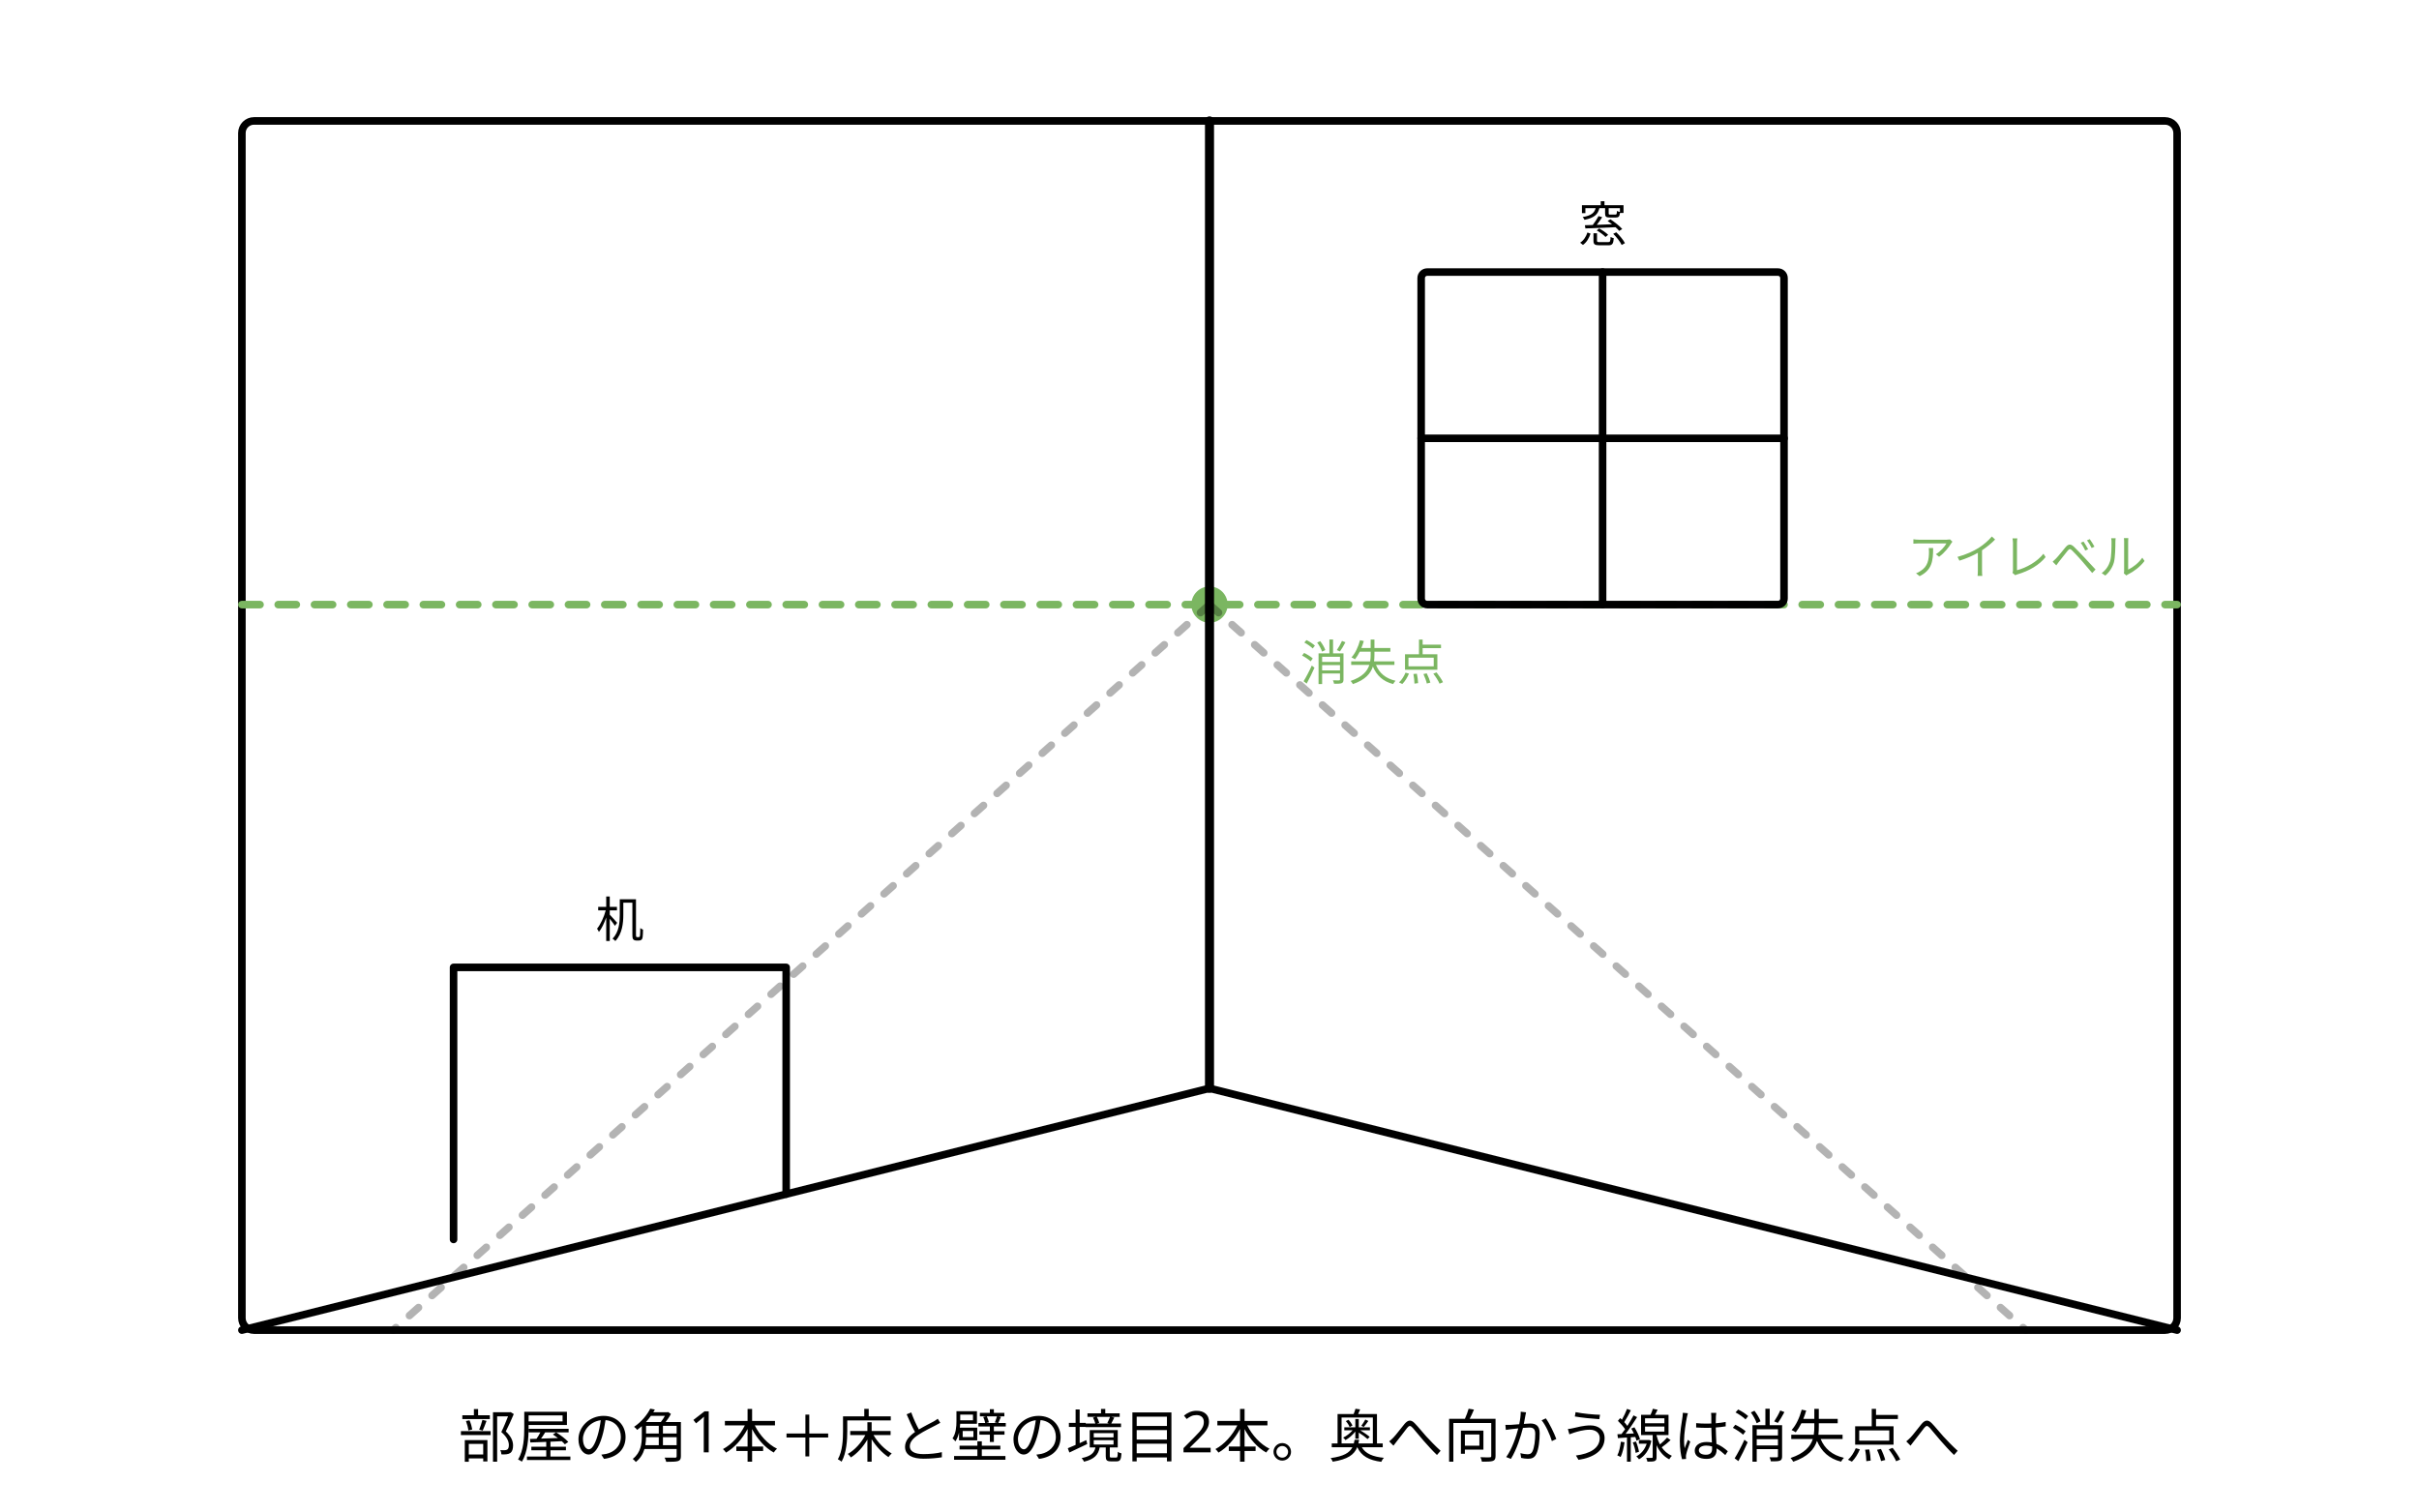
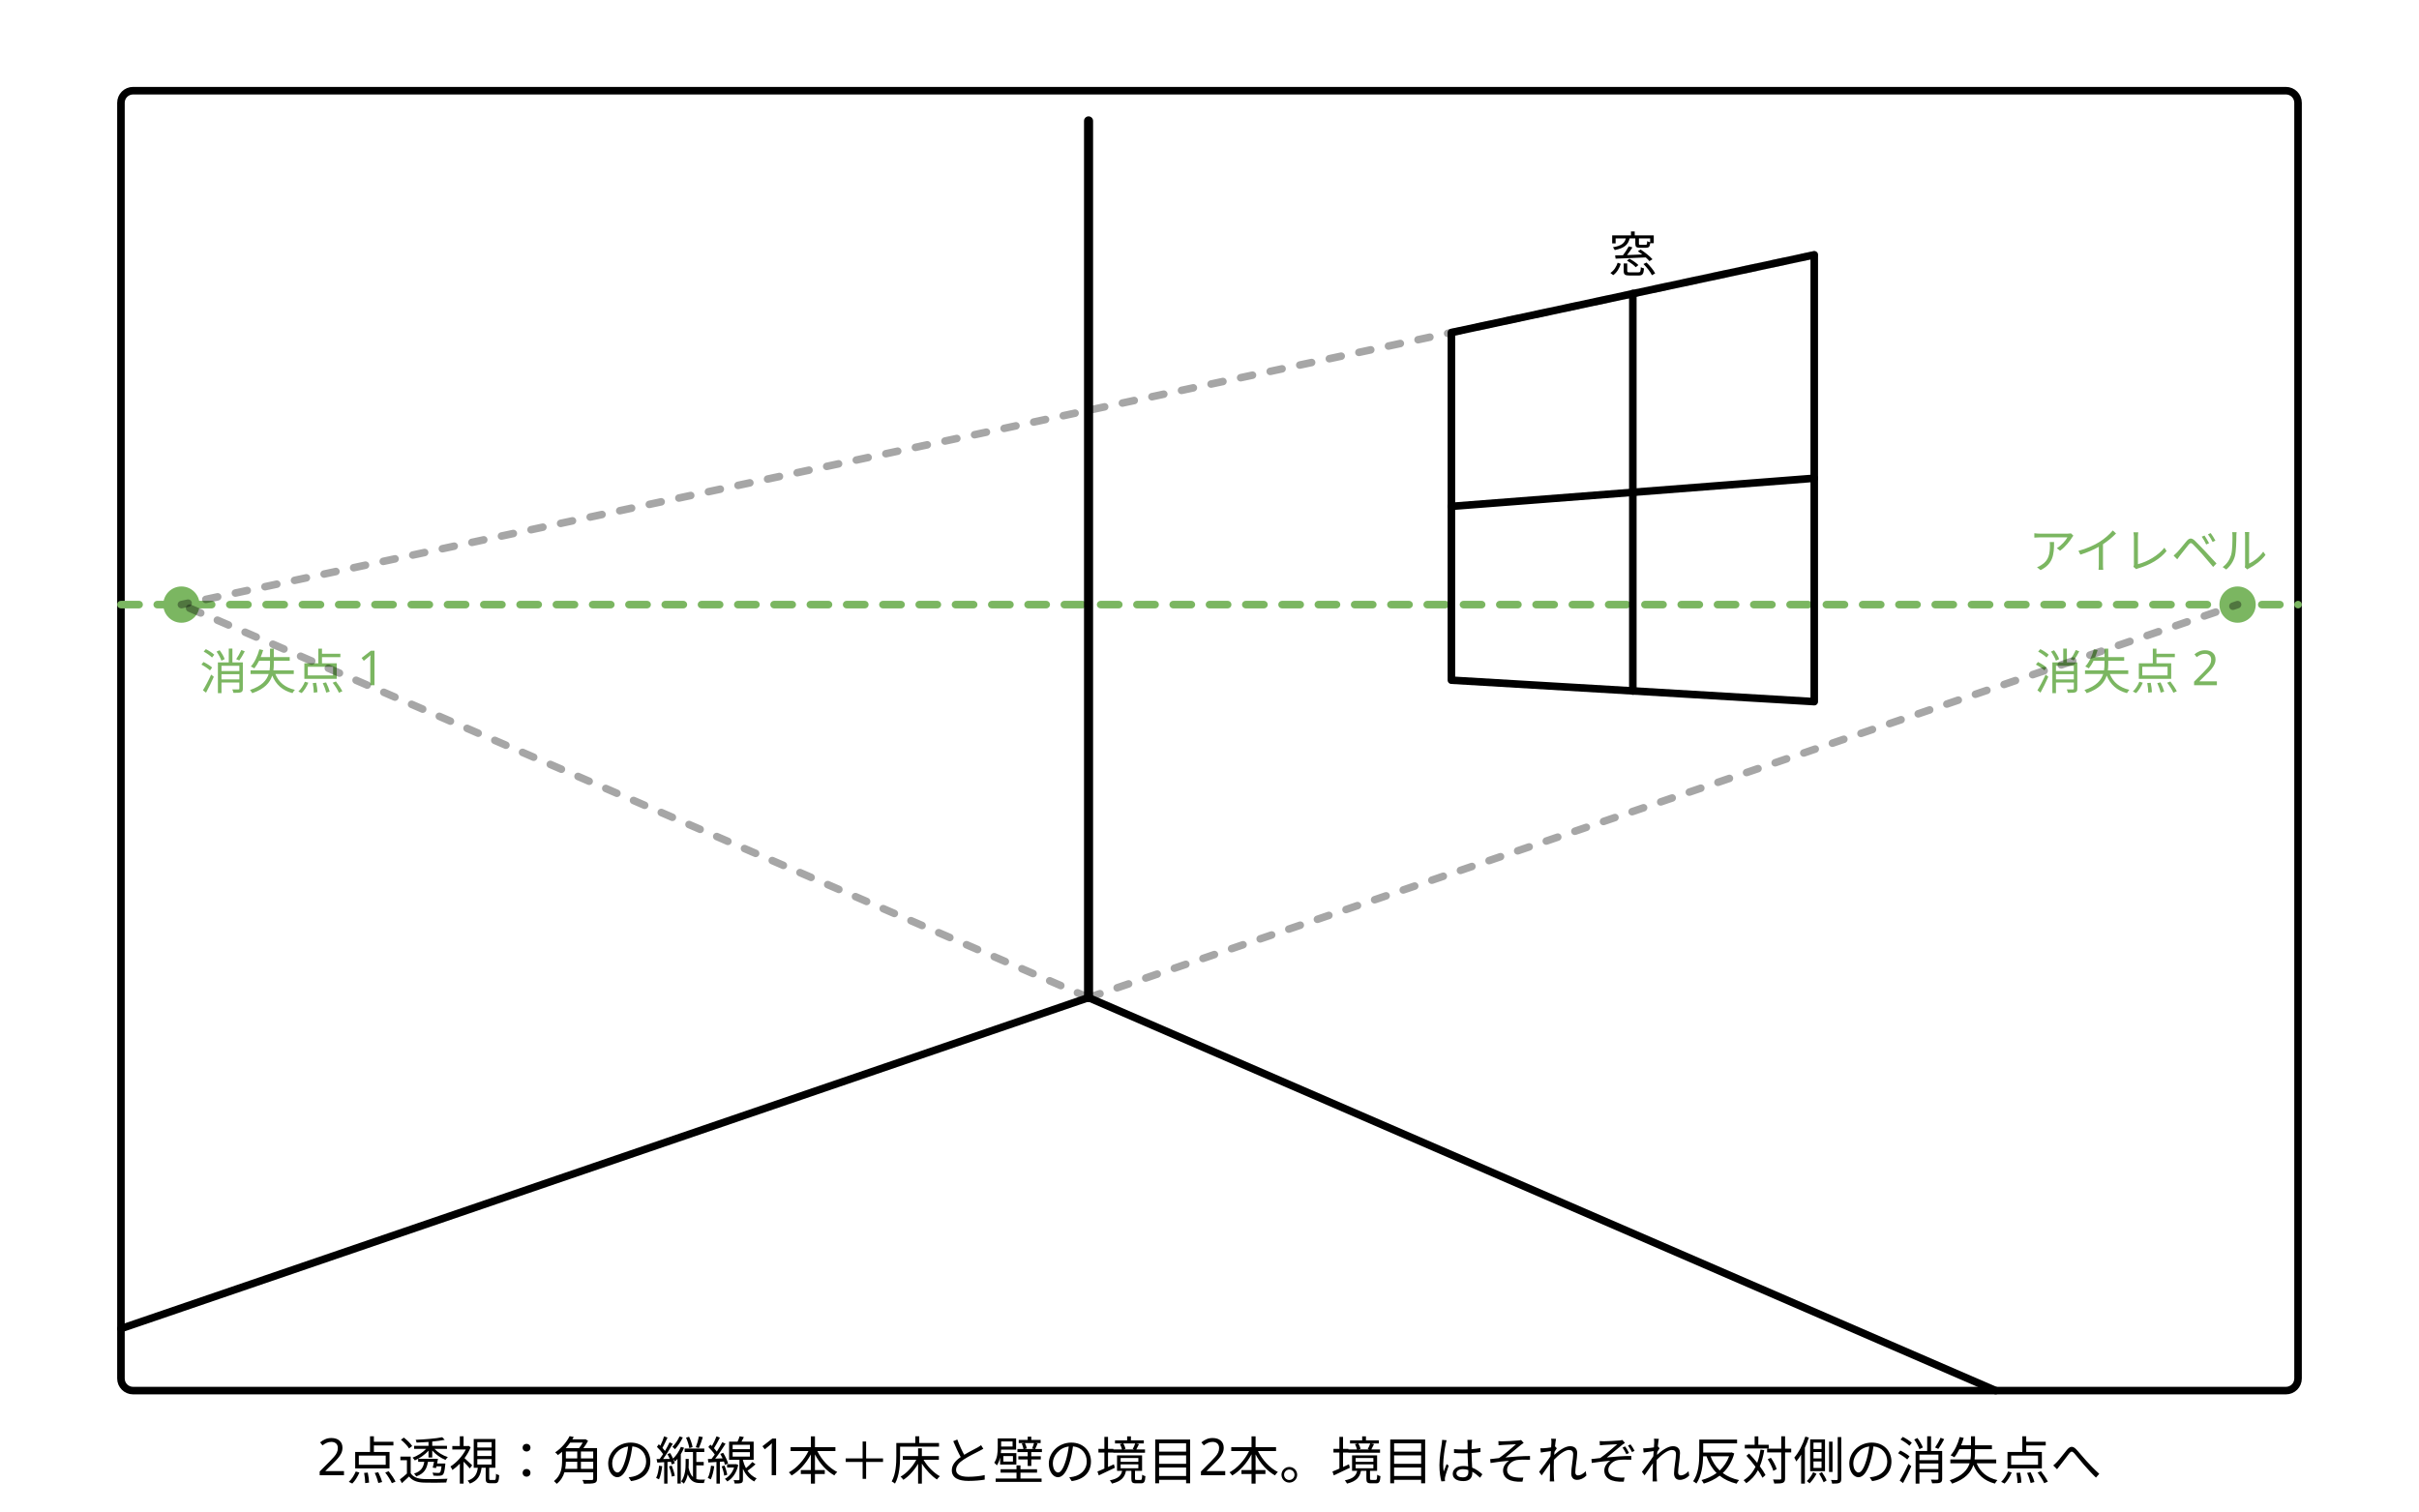
<svg xmlns="http://www.w3.org/2000/svg" viewBox="0 0 800 500" fill="none" stroke="currentColor" stroke-width="2.5" stroke-linecap="round" stroke-linejoin="round" font-family="Zen Kaku Gothic New, sans-serif">
-   <rect x="80" y="40" width="640" height="400" rx="4" stroke-width="2.5" />
-   <line x1="80" y1="200" x2="720" y2="200" stroke="#7BB661" stroke-dasharray="6 6" />
-   <text x="710" y="190" font-size="16" fill="#7BB661" stroke="none" text-anchor="end">アイレベル</text>
-   <circle cx="400" cy="200" r="6" fill="#7BB661" stroke="none" />
-   <text x="430" y="225" font-size="16" fill="#7BB661" stroke="none" text-anchor="start">消失点</text>
-   <line x1="400" y1="40" x2="400" y2="360" stroke-width="3" />
-   <line x1="400" y1="360" x2="80" y2="440" />
-   <line x1="400" y1="360" x2="720" y2="440" />
-   <line x1="400" y1="200" x2="130" y2="440" opacity="0.3" stroke-dasharray="4 6" />
-   <line x1="400" y1="200" x2="670" y2="440" opacity="0.3" stroke-dasharray="4 6" />
-   <rect x="470" y="90" width="120" height="110" rx="2" />
-   <line x1="530" y1="90" x2="530" y2="200" />
-   <line x1="470" y1="145" x2="590" y2="145" />
-   <text x="530" y="80" font-size="16" fill="currentColor" stroke="none" text-anchor="middle">窓</text>
-   <path d="M150,410 L150,320 L260,320 L260,395" />
-   <text x="205" y="310" font-size="16" fill="currentColor" stroke="none" text-anchor="middle">机</text>
-   <text x="400" y="482" font-size="19" fill="currentColor" stroke="none" text-anchor="middle">部屋の角1本＋床と壁の境目2本。奥へ向かう線は消失点へ</text>
+   <rect x="40" y="30" width="720" height="430" rx="4" />
+   <line x1="40" y1="200" x2="760" y2="200" stroke="#7BB661" stroke-dasharray="6 6" />
+   <text x="750" y="188" font-size="16" fill="#7BB661" stroke="none" text-anchor="end">アイレベル</text>
+   <circle cx="60" cy="200" r="6" fill="#7BB661" stroke="none" />
+   <circle cx="740" cy="200" r="6" fill="#7BB661" stroke="none" />
+   <text x="66" y="228" font-size="16" fill="#7BB661" stroke="none" text-anchor="start">消失点 1</text>
+   <text x="734" y="228" font-size="16" fill="#7BB661" stroke="none" text-anchor="end">消失点 2</text>
+   <line x1="360" y1="40" x2="360" y2="330" stroke-width="3" />
+   <line x1="360" y1="330" x2="40" y2="439.5" />
+   <line x1="360" y1="330" x2="660" y2="460" />
+   <line x1="360" y1="330" x2="740" y2="200" opacity="0.35" stroke-dasharray="4 6" />
+   <line x1="360" y1="330" x2="60" y2="200" opacity="0.35" stroke-dasharray="4 6" />
+   <path d="M480,110 L600,84.3 L600,232.1 L480,225 Z" />
+   <line x1="540" y1="97.1" x2="540" y2="228.6" />
+   <line x1="480" y1="167.5" x2="600" y2="158.2" />
+   <line x1="600" y1="84.3" x2="60" y2="200" opacity="0.35" stroke-dasharray="4 6" />
+   <text x="540" y="90" font-size="16" fill="currentColor" stroke="none" text-anchor="middle">窓</text>
+   <text x="400" y="488" font-size="17" fill="currentColor" stroke="none" text-anchor="middle">2点透視：角の縦線1本＋床と壁の境目2本。境目はそれぞれ反対側の消失点へ</text>
</svg>
